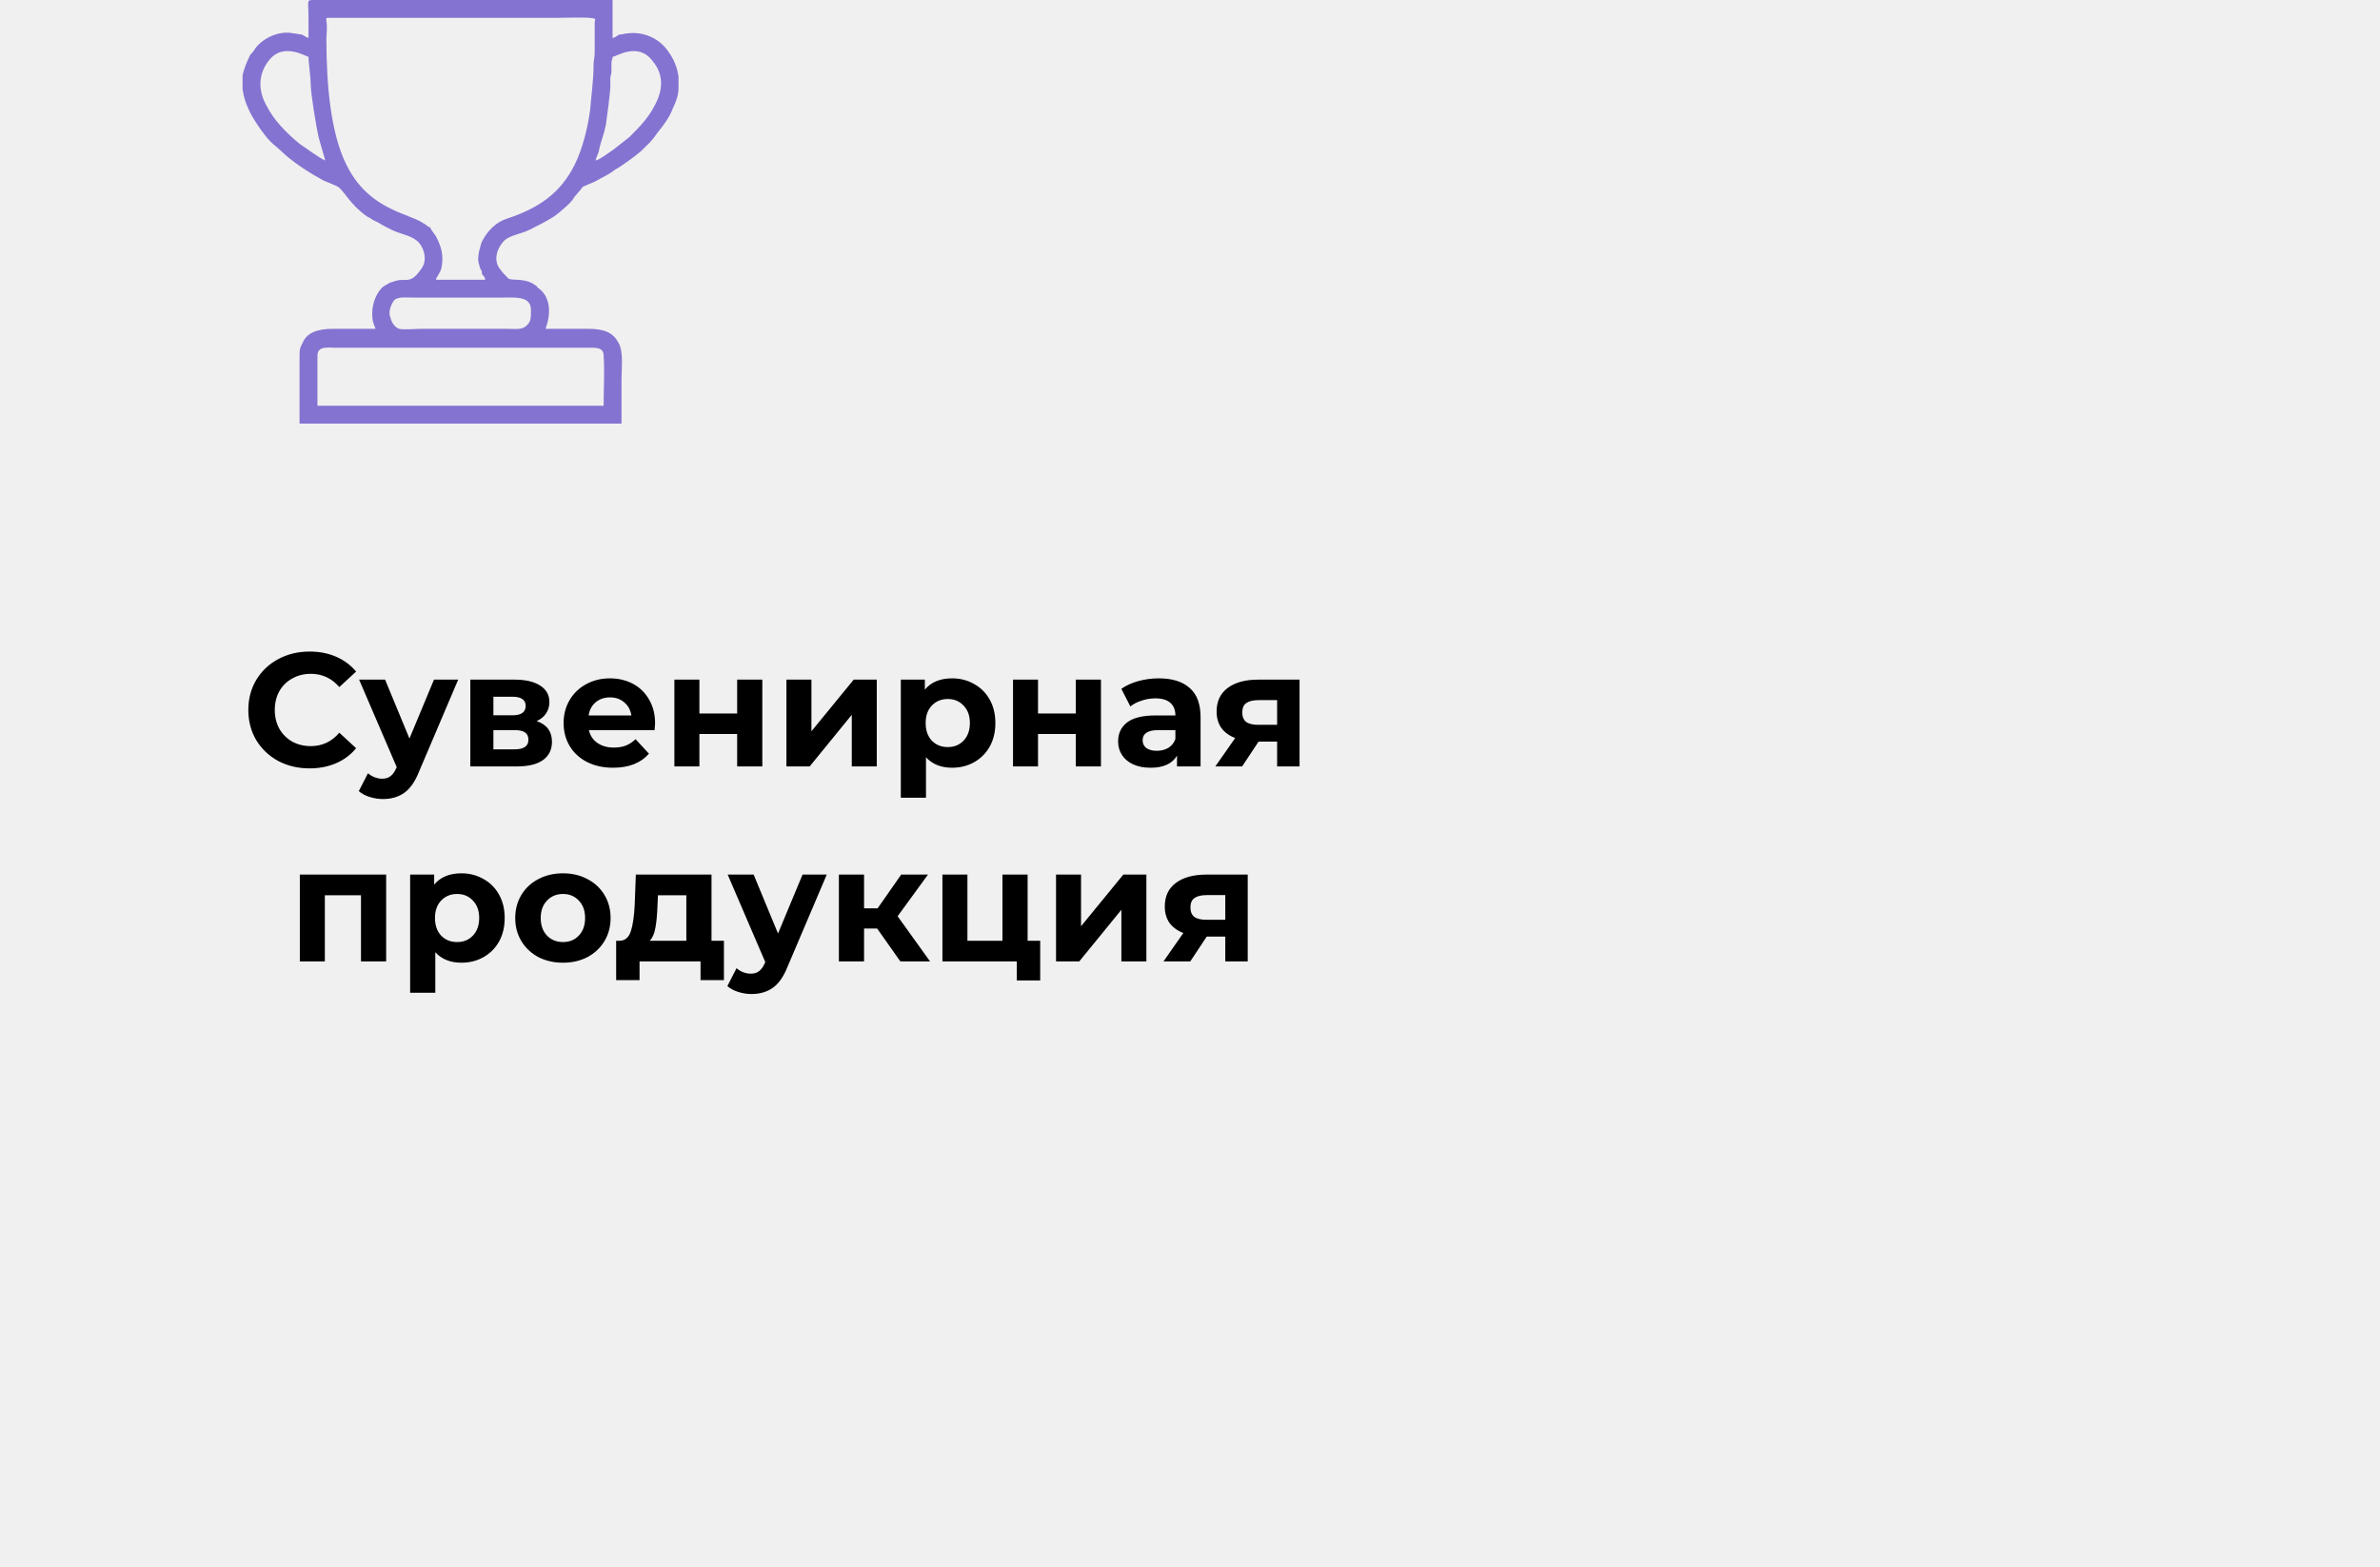
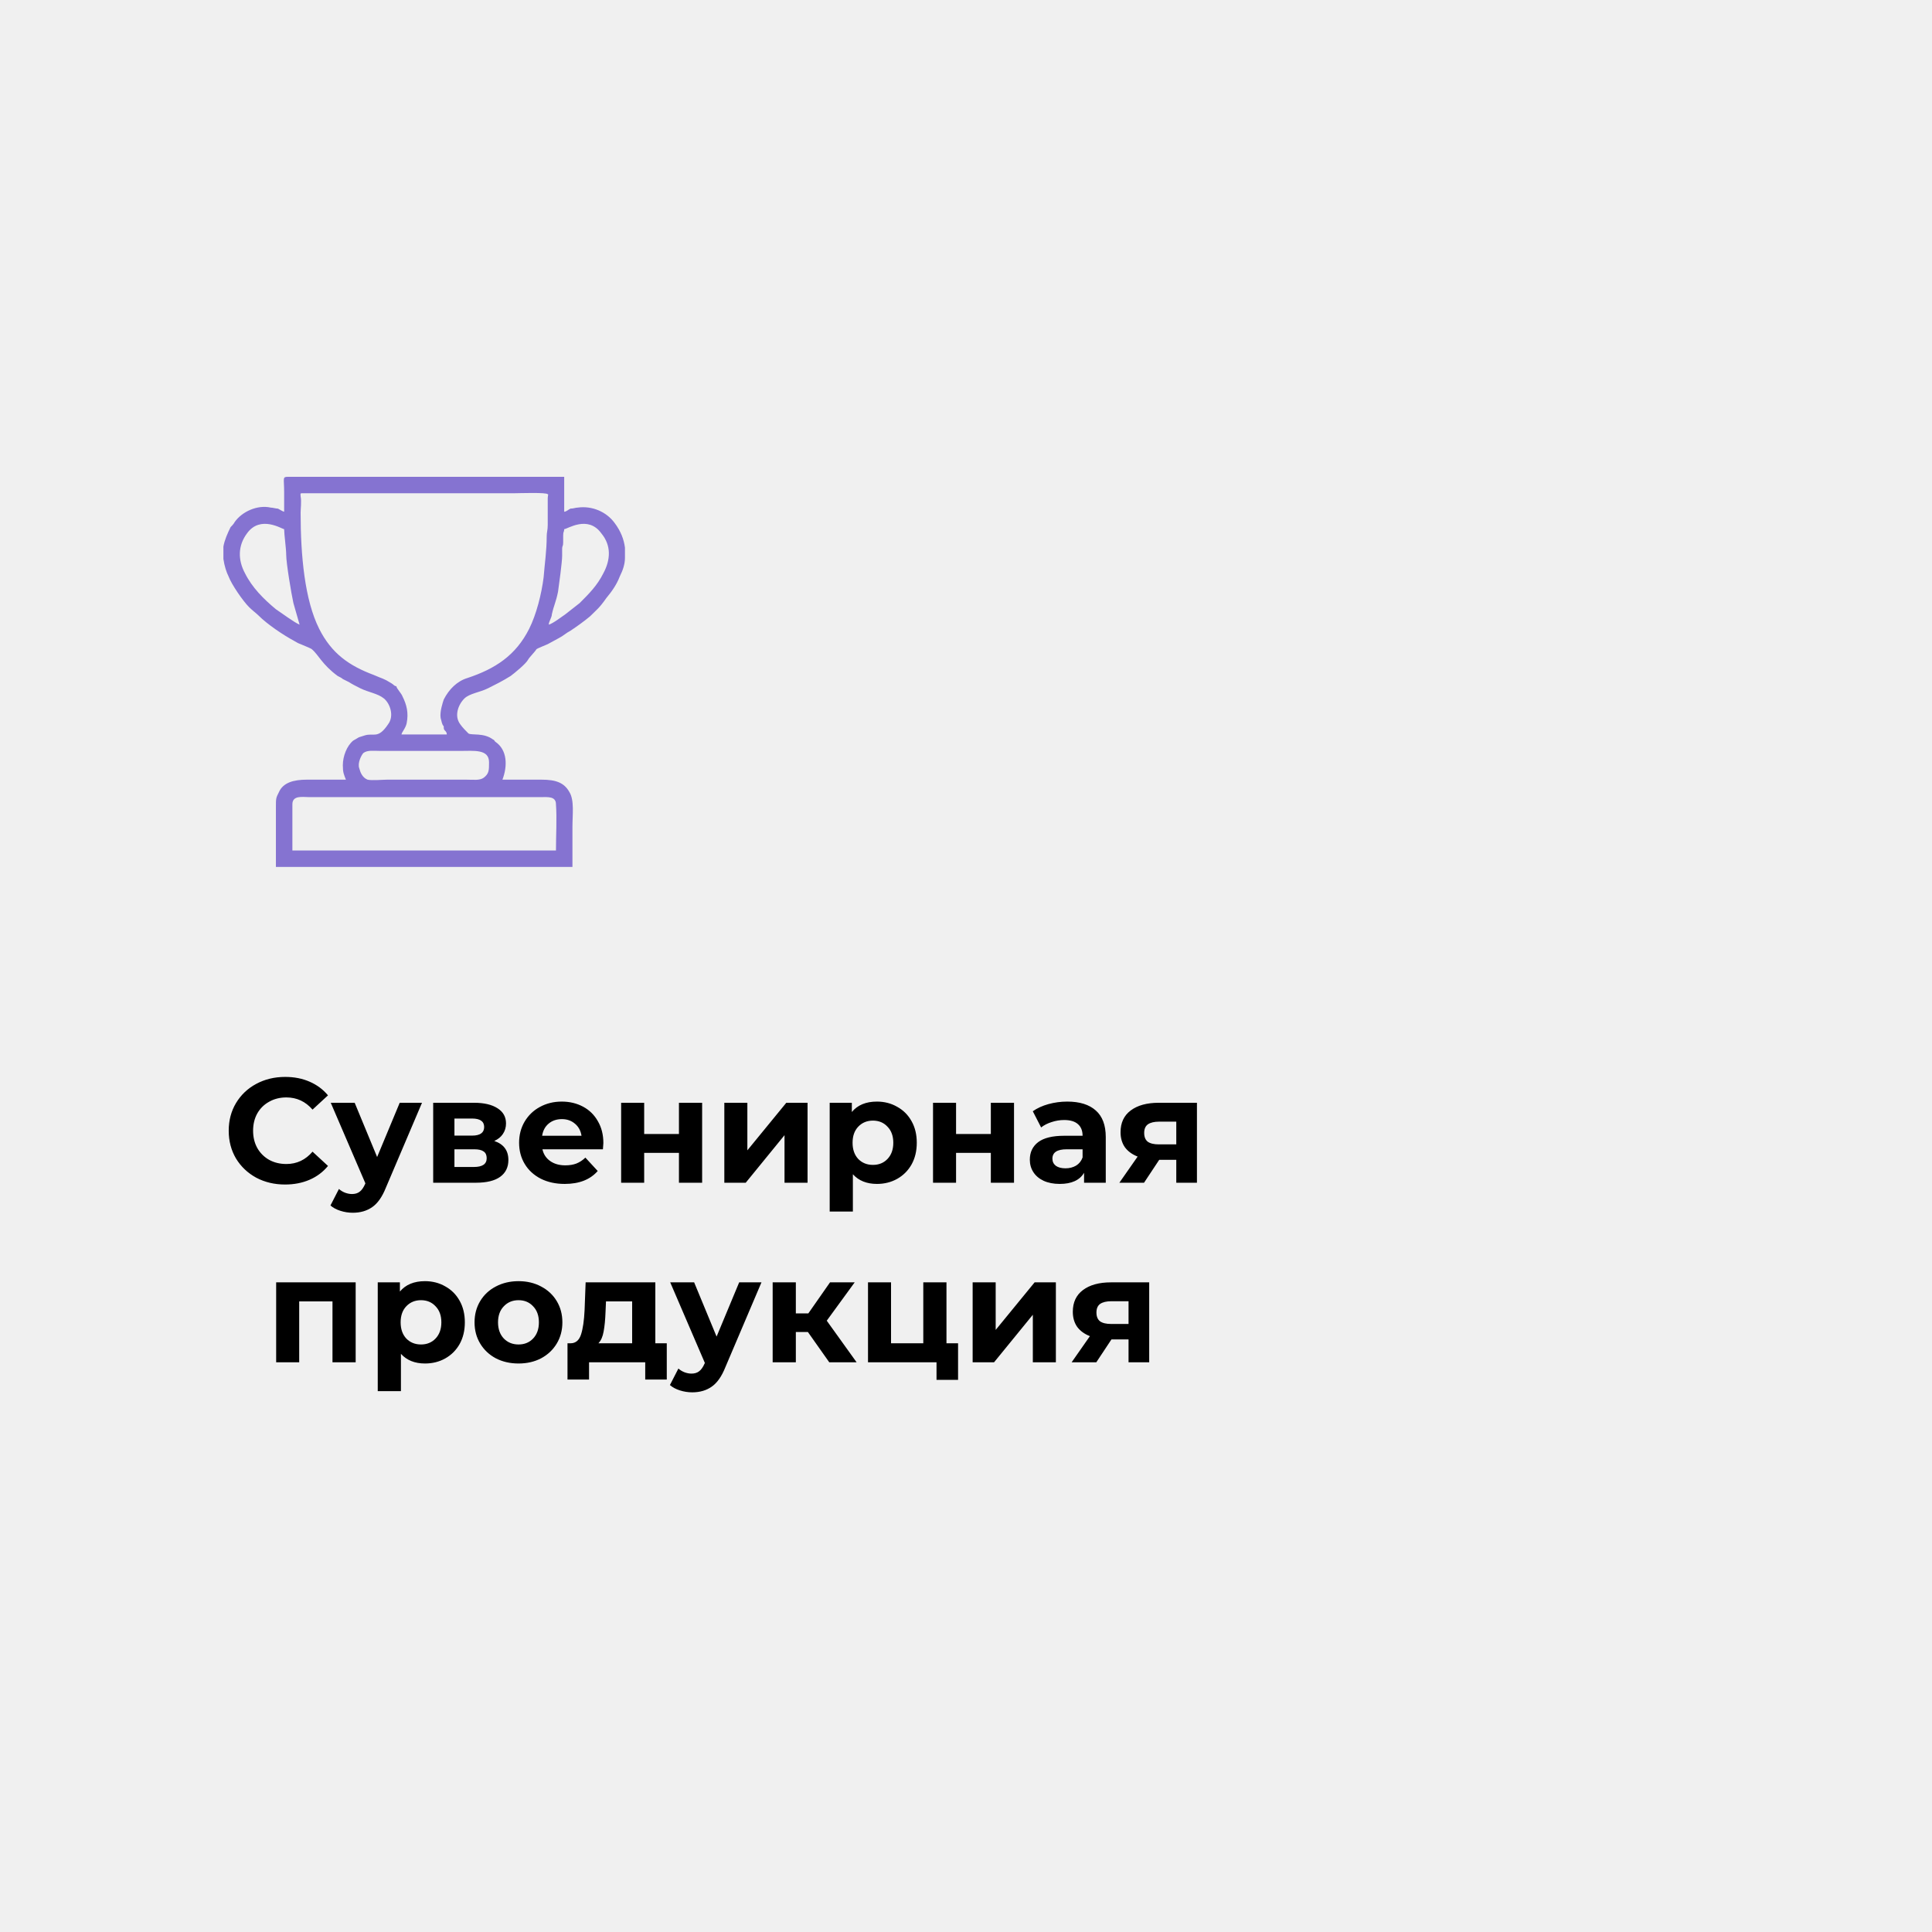
- <svg xmlns="http://www.w3.org/2000/svg" width="354" height="233" viewBox="0 0 354 233" fill="none">
+ <svg xmlns="http://www.w3.org/2000/svg" width="250" height="250" viewBox="0 0 312 158" fill="none">
  <path d="M46.032 114.288C44.32 114.288 42.768 113.92 41.376 113.184C40 112.432 38.912 111.4 38.112 110.088C37.328 108.76 36.936 107.264 36.936 105.6C36.936 103.936 37.328 102.448 38.112 101.136C38.912 99.808 40 98.776 41.376 98.04C42.768 97.288 44.328 96.912 46.056 96.912C47.512 96.912 48.824 97.168 49.992 97.68C51.176 98.192 52.168 98.928 52.968 99.888L50.472 102.192C49.336 100.88 47.928 100.224 46.248 100.224C45.208 100.224 44.28 100.456 43.464 100.92C42.648 101.368 42.008 102 41.544 102.816C41.096 103.632 40.872 104.56 40.872 105.6C40.872 106.64 41.096 107.568 41.544 108.384C42.008 109.2 42.648 109.84 43.464 110.304C44.28 110.752 45.208 110.976 46.248 110.976C47.928 110.976 49.336 110.312 50.472 108.984L52.968 111.288C52.168 112.264 51.176 113.008 49.992 113.52C48.808 114.032 47.488 114.288 46.032 114.288ZM68.15 101.088L62.318 114.792C61.726 116.28 60.99 117.328 60.11 117.936C59.246 118.544 58.198 118.848 56.966 118.848C56.294 118.848 55.63 118.744 54.974 118.536C54.318 118.328 53.782 118.04 53.366 117.672L54.734 115.008C55.022 115.264 55.35 115.464 55.718 115.608C56.102 115.752 56.478 115.824 56.846 115.824C57.358 115.824 57.774 115.696 58.094 115.44C58.414 115.2 58.702 114.792 58.958 114.216L59.006 114.096L53.414 101.088H57.278L60.902 109.848L64.55 101.088H68.15ZM79.82 107.256C81.34 107.768 82.1 108.792 82.1 110.328C82.1 111.496 81.66 112.4 80.78 113.04C79.9 113.68 78.588 114 76.844 114H69.956V101.088H76.556C78.172 101.088 79.436 101.384 80.348 101.976C81.26 102.552 81.716 103.368 81.716 104.424C81.716 105.064 81.548 105.632 81.212 106.128C80.892 106.608 80.428 106.984 79.82 107.256ZM73.388 106.392H76.22C77.532 106.392 78.188 105.928 78.188 105C78.188 104.088 77.532 103.632 76.22 103.632H73.388V106.392ZM76.532 111.456C77.908 111.456 78.596 110.984 78.596 110.04C78.596 109.544 78.436 109.184 78.116 108.96C77.796 108.72 77.292 108.6 76.604 108.6H73.388V111.456H76.532ZM97.438 107.592C97.438 107.64 97.414 107.976 97.366 108.6H87.598C87.774 109.4 88.19 110.032 88.846 110.496C89.502 110.96 90.318 111.192 91.294 111.192C91.966 111.192 92.558 111.096 93.07 110.904C93.598 110.696 94.086 110.376 94.534 109.944L96.526 112.104C95.31 113.496 93.534 114.192 91.198 114.192C89.742 114.192 88.454 113.912 87.334 113.352C86.214 112.776 85.35 111.984 84.742 110.976C84.134 109.968 83.83 108.824 83.83 107.544C83.83 106.28 84.126 105.144 84.718 104.136C85.326 103.112 86.15 102.32 87.19 101.76C88.246 101.184 89.422 100.896 90.718 100.896C91.982 100.896 93.126 101.168 94.15 101.712C95.174 102.256 95.974 103.04 96.55 104.064C97.142 105.072 97.438 106.248 97.438 107.592ZM90.742 103.728C89.894 103.728 89.182 103.968 88.606 104.448C88.03 104.928 87.678 105.584 87.55 106.416H93.91C93.782 105.6 93.43 104.952 92.854 104.472C92.278 103.976 91.574 103.728 90.742 103.728ZM100.308 101.088H104.028V106.128H109.644V101.088H113.388V114H109.644V109.176H104.028V114H100.308V101.088ZM116.972 101.088H120.692V108.768L126.98 101.088H130.412V114H126.692V106.32L120.428 114H116.972V101.088ZM141.619 100.896C142.819 100.896 143.907 101.176 144.883 101.736C145.875 102.28 146.651 103.056 147.211 104.064C147.771 105.056 148.051 106.216 148.051 107.544C148.051 108.872 147.771 110.04 147.211 111.048C146.651 112.04 145.875 112.816 144.883 113.376C143.907 113.92 142.819 114.192 141.619 114.192C139.971 114.192 138.675 113.672 137.731 112.632V118.656H133.987V101.088H137.563V102.576C138.491 101.456 139.843 100.896 141.619 100.896ZM140.971 111.12C141.931 111.12 142.715 110.8 143.323 110.16C143.947 109.504 144.259 108.632 144.259 107.544C144.259 106.456 143.947 105.592 143.323 104.952C142.715 104.296 141.931 103.968 140.971 103.968C140.011 103.968 139.219 104.296 138.595 104.952C137.987 105.592 137.683 106.456 137.683 107.544C137.683 108.632 137.987 109.504 138.595 110.16C139.219 110.8 140.011 111.12 140.971 111.12ZM150.675 101.088H154.395V106.128H160.011V101.088H163.755V114H160.011V109.176H154.395V114H150.675V101.088ZM172.355 100.896C174.355 100.896 175.891 101.376 176.963 102.336C178.035 103.28 178.571 104.712 178.571 106.632V114H175.067V112.392C174.363 113.592 173.051 114.192 171.131 114.192C170.139 114.192 169.275 114.024 168.539 113.688C167.819 113.352 167.267 112.888 166.883 112.296C166.499 111.704 166.307 111.032 166.307 110.28C166.307 109.08 166.755 108.136 167.651 107.448C168.563 106.76 169.963 106.416 171.851 106.416H174.827C174.827 105.6 174.579 104.976 174.083 104.544C173.587 104.096 172.843 103.872 171.851 103.872C171.163 103.872 170.483 103.984 169.811 104.208C169.155 104.416 168.595 104.704 168.131 105.072L166.787 102.456C167.491 101.96 168.331 101.576 169.307 101.304C170.299 101.032 171.315 100.896 172.355 100.896ZM172.067 111.672C172.707 111.672 173.275 111.528 173.771 111.24C174.267 110.936 174.619 110.496 174.827 109.92V108.6H172.259C170.723 108.6 169.955 109.104 169.955 110.112C169.955 110.592 170.139 110.976 170.507 111.264C170.891 111.536 171.411 111.672 172.067 111.672ZM193.295 101.088V114H189.959V110.304H187.199L184.751 114H180.767L183.719 109.776C182.823 109.424 182.135 108.92 181.655 108.264C181.191 107.592 180.959 106.784 180.959 105.84C180.959 104.32 181.503 103.152 182.591 102.336C183.695 101.504 185.207 101.088 187.127 101.088H193.295ZM187.199 104.136C186.399 104.136 185.791 104.28 185.375 104.568C184.975 104.856 184.775 105.32 184.775 105.96C184.775 106.6 184.967 107.072 185.351 107.376C185.751 107.664 186.351 107.808 187.151 107.808H189.959V104.136H187.199ZM57.437 130.088V143H53.693V133.16H48.317V143H44.597V130.088H57.437ZM68.635 129.896C69.835 129.896 70.923 130.176 71.899 130.736C72.891 131.28 73.667 132.056 74.227 133.064C74.787 134.056 75.067 135.216 75.067 136.544C75.067 137.872 74.787 139.04 74.227 140.048C73.667 141.04 72.891 141.816 71.899 142.376C70.923 142.92 69.835 143.192 68.635 143.192C66.987 143.192 65.691 142.672 64.747 141.632V147.656H61.003V130.088H64.579V131.576C65.507 130.456 66.859 129.896 68.635 129.896ZM67.987 140.12C68.947 140.12 69.731 139.8 70.339 139.16C70.963 138.504 71.275 137.632 71.275 136.544C71.275 135.456 70.963 134.592 70.339 133.952C69.731 133.296 68.947 132.968 67.987 132.968C67.027 132.968 66.235 133.296 65.611 133.952C65.003 134.592 64.699 135.456 64.699 136.544C64.699 137.632 65.003 138.504 65.611 139.16C66.235 139.8 67.027 140.12 67.987 140.12ZM83.739 143.192C82.379 143.192 81.155 142.912 80.067 142.352C78.995 141.776 78.155 140.984 77.547 139.976C76.939 138.968 76.635 137.824 76.635 136.544C76.635 135.264 76.939 134.12 77.547 133.112C78.155 132.104 78.995 131.32 80.067 130.76C81.155 130.184 82.379 129.896 83.739 129.896C85.099 129.896 86.315 130.184 87.387 130.76C88.459 131.32 89.299 132.104 89.907 133.112C90.515 134.12 90.819 135.264 90.819 136.544C90.819 137.824 90.515 138.968 89.907 139.976C89.299 140.984 88.459 141.776 87.387 142.352C86.315 142.912 85.099 143.192 83.739 143.192ZM83.739 140.12C84.699 140.12 85.483 139.8 86.091 139.16C86.715 138.504 87.027 137.632 87.027 136.544C87.027 135.456 86.715 134.592 86.091 133.952C85.483 133.296 84.699 132.968 83.739 132.968C82.779 132.968 81.987 133.296 81.363 133.952C80.739 134.592 80.427 135.456 80.427 136.544C80.427 137.632 80.739 138.504 81.363 139.16C81.987 139.8 82.779 140.12 83.739 140.12ZM107.678 139.928V145.784H104.198V143H95.126V145.784H91.646V139.928H92.174C92.974 139.912 93.526 139.44 93.83 138.512C94.134 137.584 94.326 136.264 94.406 134.552L94.574 130.088H105.83V139.928H107.678ZM97.79 134.816C97.742 136.128 97.638 137.2 97.478 138.032C97.334 138.864 97.054 139.496 96.638 139.928H102.086V133.16H97.862L97.79 134.816ZM122.97 130.088L117.138 143.792C116.546 145.28 115.81 146.328 114.93 146.936C114.066 147.544 113.018 147.848 111.786 147.848C111.114 147.848 110.45 147.744 109.794 147.536C109.138 147.328 108.602 147.04 108.186 146.672L109.554 144.008C109.842 144.264 110.17 144.464 110.538 144.608C110.922 144.752 111.298 144.824 111.666 144.824C112.178 144.824 112.594 144.696 112.914 144.44C113.234 144.2 113.522 143.792 113.778 143.216L113.826 143.096L108.234 130.088H112.098L115.722 138.848L119.37 130.088H122.97ZM130.465 138.104H128.521V143H124.777V130.088H128.521V135.104H130.537L134.041 130.088H138.025L133.513 136.28L138.337 143H133.921L130.465 138.104ZM154.719 139.928V145.832H151.239V143H140.175V130.088H143.895V139.928H149.103V130.088H152.847V139.928H154.719ZM157.073 130.088H160.793V137.768L167.081 130.088H170.513V143H166.793V135.32L160.529 143H157.073V130.088ZM185.585 130.088V143H182.249V139.304H179.489L177.041 143H173.057L176.009 138.776C175.113 138.424 174.425 137.92 173.945 137.264C173.481 136.592 173.249 135.784 173.249 134.84C173.249 133.32 173.793 132.152 174.881 131.336C175.985 130.504 177.497 130.088 179.417 130.088H185.585ZM179.489 133.136C178.689 133.136 178.081 133.28 177.665 133.568C177.265 133.856 177.065 134.32 177.065 134.96C177.065 135.6 177.257 136.072 177.641 136.376C178.041 136.664 178.641 136.808 179.441 136.808H182.249V133.136H179.489Z" fill="black" />
  <g clip-path="url(#clip0_189_273)">
    <path fill-rule="evenodd" clip-rule="evenodd" d="M89.783 60.347H47.217C47.217 57.861 47.217 55.374 47.217 52.887C47.217 51.395 48.88 51.726 49.877 51.726C62.348 51.726 74.819 51.726 87.289 51.726C88.453 51.726 89.783 51.56 89.783 52.887C89.949 55.208 89.783 57.861 89.783 60.347ZM100.924 11.44V13.097C100.924 14.092 100.591 15.087 100.092 16.082C99.593 17.408 98.762 18.568 97.931 19.563C96.767 21.221 96.434 21.387 95.27 22.547C94.273 23.376 93.109 24.205 92.111 24.868C91.446 25.2 90.947 25.697 90.282 26.029L88.453 27.024C88.12 27.189 86.79 27.687 86.624 27.853C86.458 28.184 85.46 29.179 85.294 29.511C84.961 30.174 83.132 31.666 82.467 32.163C81.137 32.992 80.139 33.489 78.809 34.153C77.479 34.816 75.816 34.982 74.985 35.81C73.987 36.805 73.322 38.629 74.32 39.955C74.652 40.453 75.317 41.116 75.65 41.447C76.149 41.779 78.144 41.282 79.64 42.442C79.807 42.442 79.807 42.608 79.973 42.774C81.968 44.1 81.968 46.753 81.137 48.908C83.299 48.908 85.46 48.908 87.455 48.908C89.783 48.908 91.113 49.405 91.945 50.897C92.776 52.224 92.444 54.545 92.444 56.534C92.444 58.69 92.444 60.845 92.444 63H44.556V53.384C44.556 51.892 44.556 51.892 45.055 50.897C45.72 49.405 47.383 48.908 49.545 48.908C51.54 48.908 53.702 48.908 55.863 48.908C55.531 48.079 55.364 47.747 55.364 46.587C55.364 45.095 56.029 43.437 57.027 42.608C58.523 41.779 57.36 42.276 58.856 41.779C60.353 41.282 61.018 42.442 62.68 39.955C63.678 38.629 63.013 36.639 62.015 35.81C61.018 34.982 59.521 34.816 58.191 34.153C57.526 33.821 56.861 33.489 56.362 33.158C56.029 32.992 55.697 32.826 55.364 32.66C55.198 32.495 54.865 32.329 54.533 32.163C52.039 30.34 51.374 28.682 50.376 27.853C50.21 27.687 48.88 27.189 48.547 27.024C48.048 26.858 47.882 26.692 47.549 26.526C45.72 25.532 43.226 23.874 41.73 22.382C41.397 22.05 40.732 21.553 40.233 21.055C39.236 20.061 37.407 17.408 36.908 16.082C36.575 15.418 36.243 14.424 36.077 13.263V11.44V11.274C36.243 10.279 36.742 9.118 37.24 8.124C37.407 7.958 37.739 7.626 37.906 7.295C39.069 5.637 41.563 4.476 43.725 4.974C44.058 4.974 44.556 5.139 44.889 5.139C45.222 5.305 45.72 5.637 45.887 5.637C45.887 4.311 45.887 3.482 45.887 2.487C45.887 0.166 45.554 0 46.552 0C48.547 0 50.709 0 52.87 0C57.193 0 61.35 0 65.673 0C74.153 0 82.633 0 91.113 0V5.637C91.446 5.637 91.778 5.305 92.111 5.139C92.61 5.139 92.942 4.974 93.275 4.974C95.603 4.642 97.931 5.637 99.261 7.461C100.258 8.787 100.757 10.113 100.924 11.44ZM58.025 47.084C57.692 46.255 58.357 44.929 58.69 44.597C59.355 44.1 60.353 44.266 61.517 44.266C65.84 44.266 69.996 44.266 74.32 44.266C76.481 44.266 78.975 43.934 78.975 46.09C78.975 47.416 78.975 47.913 78.144 48.576C77.479 49.074 76.481 48.908 75.317 48.908C71.16 48.908 66.837 48.908 62.514 48.908C61.849 48.908 60.02 49.074 59.355 48.908C58.523 48.576 58.191 47.747 58.025 47.084ZM88.619 23.874C88.619 23.376 89.118 22.713 89.118 22.216C89.451 20.724 89.783 20.226 90.116 18.568C90.282 17.408 90.781 13.761 90.781 12.766C90.781 12.434 90.781 11.937 90.781 11.605C90.781 11.108 90.947 11.274 90.947 10.611C90.947 10.279 90.947 9.782 90.947 9.45C90.947 8.787 91.113 8.953 91.113 8.455C91.612 8.455 94.938 6.134 97.099 9.118C98.762 11.108 98.596 13.429 97.432 15.584C96.434 17.574 95.104 18.9 93.608 20.392L91.28 22.216C90.781 22.547 89.284 23.708 88.619 23.874ZM45.887 8.455C45.887 9.284 46.219 11.605 46.219 12.6C46.219 13.926 47.051 18.9 47.383 20.392L48.381 23.874C47.549 23.542 45.554 22.05 44.556 21.387C42.561 19.729 40.732 17.905 39.568 15.584C38.404 13.429 38.404 11.108 39.901 9.118C42.062 6.134 45.554 8.455 45.887 8.455ZM88.453 2.818C88.619 2.818 88.453 2.984 88.453 3.482V7.792C88.453 8.621 88.287 8.953 88.287 9.616C88.287 11.937 87.954 14.092 87.788 16.247C87.455 18.9 86.624 22.216 85.46 24.537C83.299 28.847 79.973 31.003 75.484 32.495C73.821 32.992 72.491 34.318 71.659 35.976C71.493 36.474 70.994 37.966 71.16 38.961C71.327 39.458 71.327 39.955 71.659 40.287C71.659 40.618 71.659 40.784 71.826 40.95C71.992 41.116 72.158 41.282 72.158 41.613H64.842C64.842 41.282 65.507 40.618 65.673 39.789C66.006 38.132 65.673 36.805 65.008 35.479C64.842 34.982 64.011 34.153 64.011 33.821C63.678 33.821 63.512 33.489 63.179 33.324C61.849 32.495 61.849 32.66 60.353 31.997C56.362 30.505 53.535 28.516 51.54 24.537C49.212 19.895 48.547 12.766 48.547 5.803C48.547 5.139 48.713 3.979 48.547 3.15C48.547 2.653 48.381 2.653 49.046 2.653C60.353 2.653 71.826 2.653 83.132 2.653C83.797 2.653 88.287 2.487 88.453 2.818Z" fill="#8573D1" />
  </g>
  <defs>
    <clipPath id="clip0_189_273">
      <rect width="65" height="63" fill="white" transform="translate(36)" />
    </clipPath>
  </defs>
</svg>
